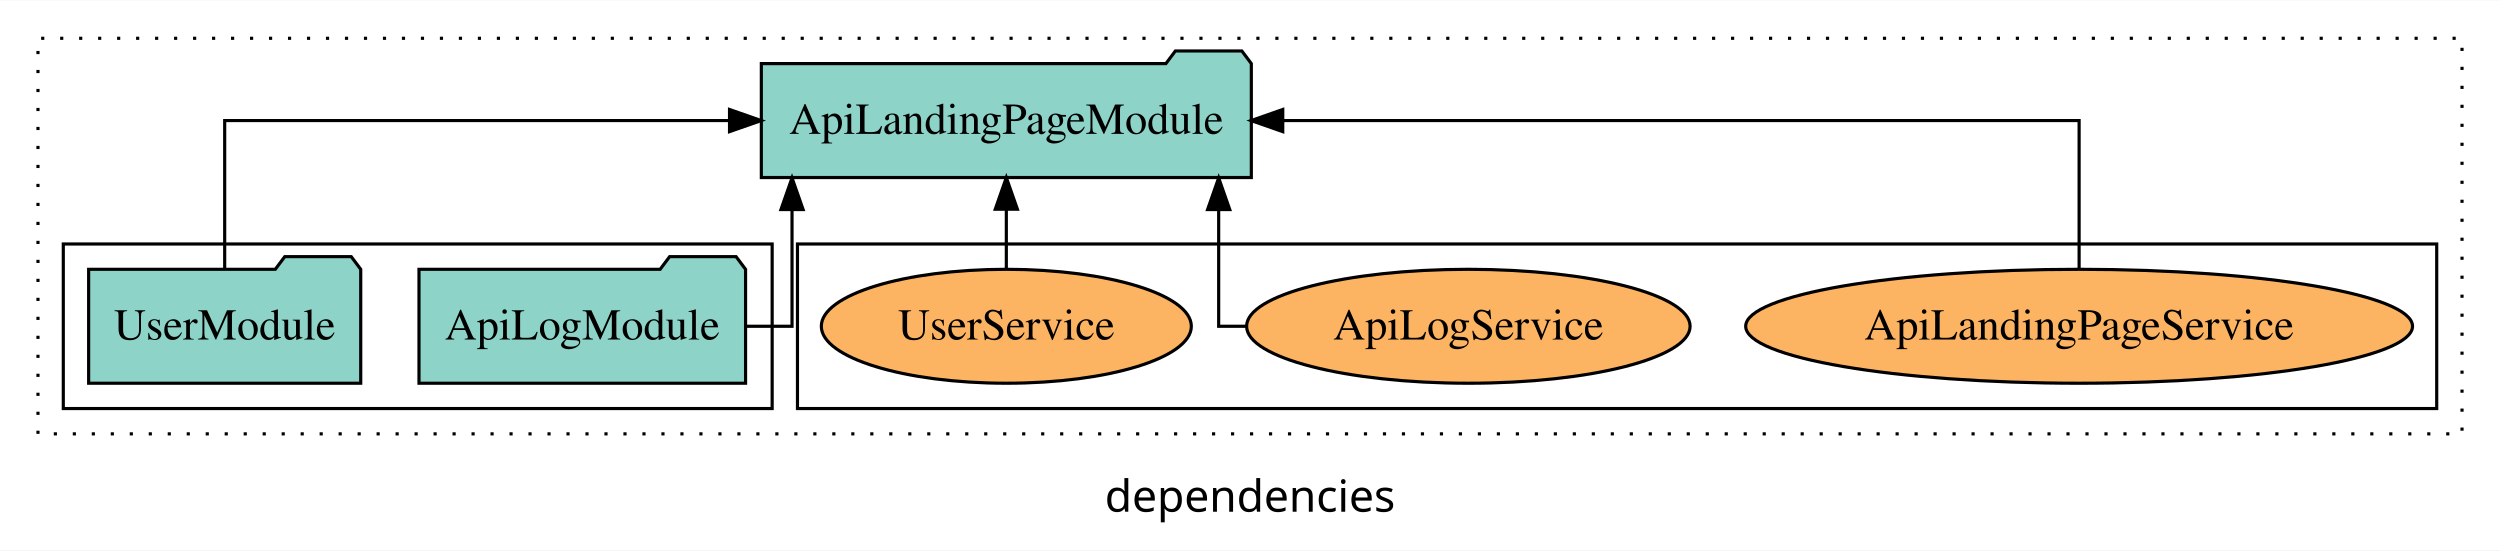
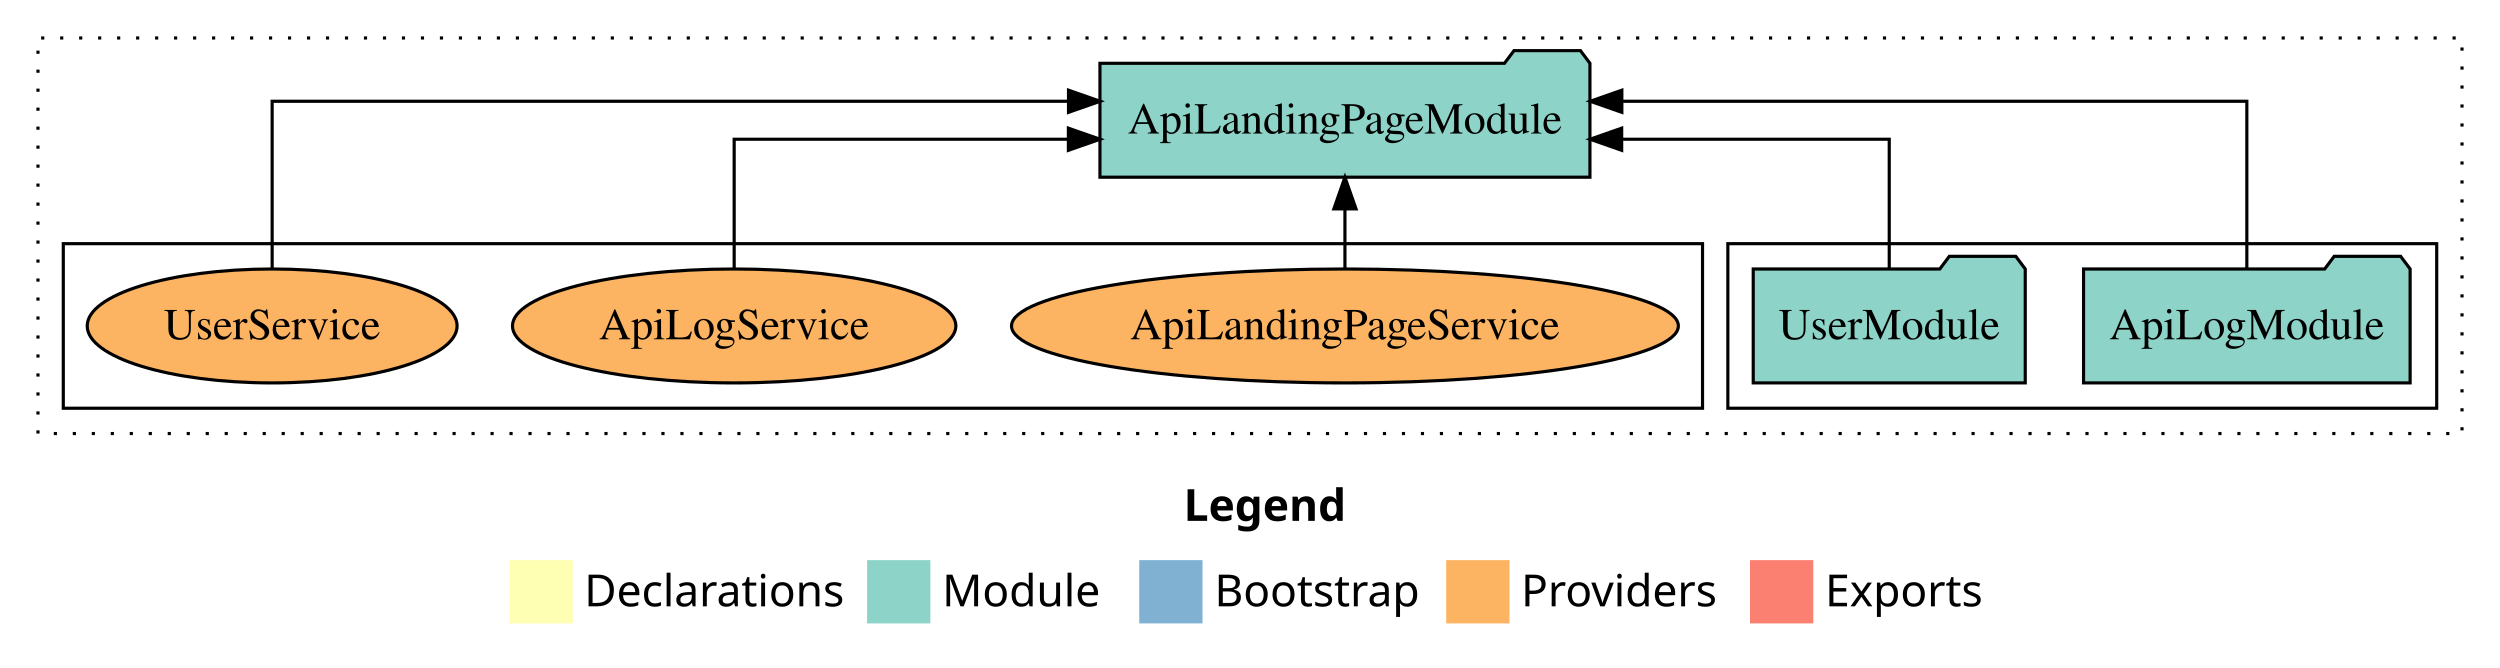
- <svg xmlns="http://www.w3.org/2000/svg" width="790pt" height="174pt" viewBox="0.00 0.00 790.00 173.80">
-   <g id="graph0" class="graph" transform="scale(1 1) rotate(0) translate(4 169.8)">
-     <polygon fill="white" stroke="transparent" points="-4,4 -4,-169.8 786,-169.8 786,4 -4,4" />
-     <text text-anchor="middle" x="391" y="-8.2" font-family="sans-serif" font-size="14.00">dependencies</text>
+ <svg xmlns="http://www.w3.org/2000/svg" width="790pt" height="211pt" viewBox="0.00 0.00 790.00 211.00">
+   <g id="graph0" class="graph" transform="scale(1 1) rotate(0) translate(4 207)">
+     <polygon fill="white" stroke="transparent" points="-4,4 -4,-207 786,-207 786,4 -4,4" />
+     <text text-anchor="start" x="370.01" y="-42.4" font-family="Times-12" font-weight="bold" font-size="14.00">Legend</text>
+     <polygon fill="#ffffb3" stroke="transparent" points="157,-10 157,-30 177,-30 177,-10 157,-10" />
+     <text text-anchor="start" x="180.63" y="-15.4" font-family="Times-12" font-size="14.00">  Declarations</text>
+     <polygon fill="#8dd3c7" stroke="transparent" points="270,-10 270,-30 290,-30 290,-10 270,-10" />
+     <text text-anchor="start" x="293.73" y="-15.4" font-family="Times-12" font-size="14.00">  Module</text>
+     <polygon fill="#80b1d3" stroke="transparent" points="356,-10 356,-30 376,-30 376,-10 356,-10" />
+     <text text-anchor="start" x="379.78" y="-15.4" font-family="Times-12" font-size="14.00">  Bootstrap</text>
+     <polygon fill="#fdb462" stroke="transparent" points="453,-10 453,-30 473,-30 473,-10 453,-10" />
+     <text text-anchor="start" x="476.67" y="-15.4" font-family="Times-12" font-size="14.00">  Providers</text>
+     <polygon fill="#fb8072" stroke="transparent" points="549,-10 549,-30 569,-30 569,-10 549,-10" />
+     <text text-anchor="start" x="572.73" y="-15.4" font-family="Times-12" font-size="14.00">  Exports</text>
    <g id="clust1" class="cluster">
-       <polygon fill="none" stroke="black" stroke-dasharray="1,5" points="8,-32.8 8,-157.8 774,-157.8 774,-32.8 8,-32.8" />
+       <polygon fill="none" stroke="black" stroke-dasharray="1,5" points="8,-70 8,-195 774,-195 774,-70 8,-70" />
+     </g>
+     <g id="clust3" class="cluster">
+       <polygon fill="none" stroke="black" points="542,-78 542,-130 766,-130 766,-78 542,-78" />
    </g>
    <g id="clust6" class="cluster">
-       <polygon fill="none" stroke="black" points="248,-40.8 248,-92.8 766,-92.8 766,-40.8 248,-40.8" />
-     </g>
-     <g id="clust3" class="cluster">
-       <polygon fill="none" stroke="black" points="16,-40.8 16,-92.8 240,-92.8 240,-40.8 16,-40.8" />
+       <polygon fill="none" stroke="black" points="16,-78 16,-130 534,-130 534,-78 16,-78" />
    </g>
    <g id="node1" class="node">
-       <polygon fill="#8dd3c7" stroke="black" points="231.6,-84.8 228.6,-88.8 207.6,-88.8 204.6,-84.8 128.4,-84.8 128.4,-48.8 231.6,-48.8 231.6,-84.8" />
-       <text text-anchor="middle" x="180" y="-62.6" font-family="Times,serif" font-size="14.00">ApiLogModule</text>
+       <polygon fill="#8dd3c7" stroke="black" points="757.6,-122 754.6,-126 733.6,-126 730.6,-122 654.4,-122 654.4,-86 757.6,-86 757.6,-122" />
+       <text text-anchor="middle" x="706" y="-99.8" font-family="Times,serif" font-size="14.00">ApiLogModule</text>
    </g>
    <g id="node3" class="node">
-       <polygon fill="#8dd3c7" stroke="black" points="391.42,-149.8 388.42,-153.8 367.42,-153.8 364.42,-149.8 236.58,-149.8 236.58,-113.8 391.42,-113.8 391.42,-149.8" />
-       <text text-anchor="middle" x="314" y="-127.6" font-family="Times,serif" font-size="14.00">ApiLandingPageModule</text>
+       <polygon fill="#8dd3c7" stroke="black" points="498.42,-187 495.42,-191 474.42,-191 471.42,-187 343.58,-187 343.58,-151 498.42,-151 498.42,-187" />
+       <text text-anchor="middle" x="421" y="-164.8" font-family="Times,serif" font-size="14.00">ApiLandingPageModule</text>
    </g>
    <g id="edge1" class="edge">
-       <path fill="none" stroke="black" d="M231.57,-66.8C240.13,-66.8 246.28,-66.8 246.28,-66.8 246.28,-66.8 246.28,-103.69 246.28,-103.69" />
-       <polygon fill="black" stroke="black" points="242.78,-103.69 246.28,-113.69 249.78,-103.69 242.78,-103.69" />
+       <path fill="none" stroke="black" d="M706,-122.28C706,-143.32 706,-175 706,-175 706,-175 508.5,-175 508.5,-175" />
+       <polygon fill="black" stroke="black" points="508.5,-171.5 498.5,-175 508.5,-178.5 508.5,-171.5" />
    </g>
    <g id="node2" class="node">
-       <polygon fill="#8dd3c7" stroke="black" points="109.99,-84.8 106.99,-88.8 85.99,-88.8 82.99,-84.8 24.01,-84.8 24.01,-48.8 109.99,-48.8 109.99,-84.8" />
-       <text text-anchor="middle" x="67" y="-62.6" font-family="Times,serif" font-size="14.00">UserModule</text>
+       <polygon fill="#8dd3c7" stroke="black" points="635.98,-122 632.98,-126 611.98,-126 608.98,-122 550.02,-122 550.02,-86 635.98,-86 635.98,-122" />
+       <text text-anchor="middle" x="593" y="-99.8" font-family="Times,serif" font-size="14.00">UserModule</text>
    </g>
    <g id="edge2" class="edge">
-       <path fill="none" stroke="black" d="M67,-84.91C67,-104.14 67,-131.8 67,-131.8 67,-131.8 226.53,-131.8 226.53,-131.8" />
-       <polygon fill="black" stroke="black" points="226.53,-135.3 236.53,-131.8 226.53,-128.3 226.53,-135.3" />
+       <path fill="none" stroke="black" d="M593,-122.02C593,-139.37 593,-163 593,-163 593,-163 508.45,-163 508.45,-163" />
+       <polygon fill="black" stroke="black" points="508.45,-159.5 498.45,-163 508.45,-166.5 508.45,-159.5" />
    </g>
    <g id="node4" class="node">
-       <ellipse fill="#fdb462" stroke="black" cx="653" cy="-66.8" rx="105.36" ry="18" />
-       <text text-anchor="middle" x="653" y="-62.6" font-family="Times,serif" font-size="14.00">ApiLandingPageService</text>
+       <ellipse fill="#fdb462" stroke="black" cx="421" cy="-104" rx="105.36" ry="18" />
+       <text text-anchor="middle" x="421" y="-99.8" font-family="Times,serif" font-size="14.00">ApiLandingPageService</text>
    </g>
    <g id="edge3" class="edge">
-       <path fill="none" stroke="black" d="M653,-84.91C653,-104.14 653,-131.8 653,-131.8 653,-131.8 401.35,-131.8 401.35,-131.8" />
-       <polygon fill="black" stroke="black" points="401.35,-128.3 391.35,-131.8 401.35,-135.3 401.35,-128.3" />
+       <path fill="none" stroke="black" d="M421,-122.11C421,-122.11 421,-140.99 421,-140.99" />
+       <polygon fill="black" stroke="black" points="417.5,-140.99 421,-150.99 424.5,-140.99 417.5,-140.99" />
    </g>
    <g id="node5" class="node">
-       <ellipse fill="#fdb462" stroke="black" cx="460" cy="-66.8" rx="70.07" ry="18" />
-       <text text-anchor="middle" x="460" y="-62.6" font-family="Times,serif" font-size="14.00">ApiLogService</text>
+       <ellipse fill="#fdb462" stroke="black" cx="228" cy="-104" rx="70.06" ry="18" />
+       <text text-anchor="middle" x="228" y="-99.8" font-family="Times,serif" font-size="14.00">ApiLogService</text>
    </g>
    <g id="edge4" class="edge">
-       <path fill="none" stroke="black" d="M389.84,-66.8C384.48,-66.8 381.1,-66.8 381.1,-66.8 381.1,-66.8 381.1,-103.69 381.1,-103.69" />
-       <polygon fill="black" stroke="black" points="377.6,-103.69 381.1,-113.69 384.6,-103.69 377.6,-103.69" />
+       <path fill="none" stroke="black" d="M228,-122.02C228,-139.37 228,-163 228,-163 228,-163 333.61,-163 333.61,-163" />
+       <polygon fill="black" stroke="black" points="333.61,-166.5 343.61,-163 333.61,-159.5 333.61,-166.5" />
    </g>
    <g id="node6" class="node">
-       <ellipse fill="#fdb462" stroke="black" cx="314" cy="-66.8" rx="58.46" ry="18" />
-       <text text-anchor="middle" x="314" y="-62.6" font-family="Times,serif" font-size="14.00">UserService</text>
+       <ellipse fill="#fdb462" stroke="black" cx="82" cy="-104" rx="58.44" ry="18" />
+       <text text-anchor="middle" x="82" y="-99.8" font-family="Times,serif" font-size="14.00">UserService</text>
    </g>
    <g id="edge5" class="edge">
-       <path fill="none" stroke="black" d="M314,-84.91C314,-84.91 314,-103.79 314,-103.79" />
-       <polygon fill="black" stroke="black" points="310.5,-103.79 314,-113.79 317.5,-103.79 310.5,-103.79" />
+       <path fill="none" stroke="black" d="M82,-122.28C82,-143.32 82,-175 82,-175 82,-175 333.65,-175 333.65,-175" />
+       <polygon fill="black" stroke="black" points="333.65,-178.5 343.65,-175 333.65,-171.5 333.65,-178.5" />
    </g>
  </g>
</svg>
